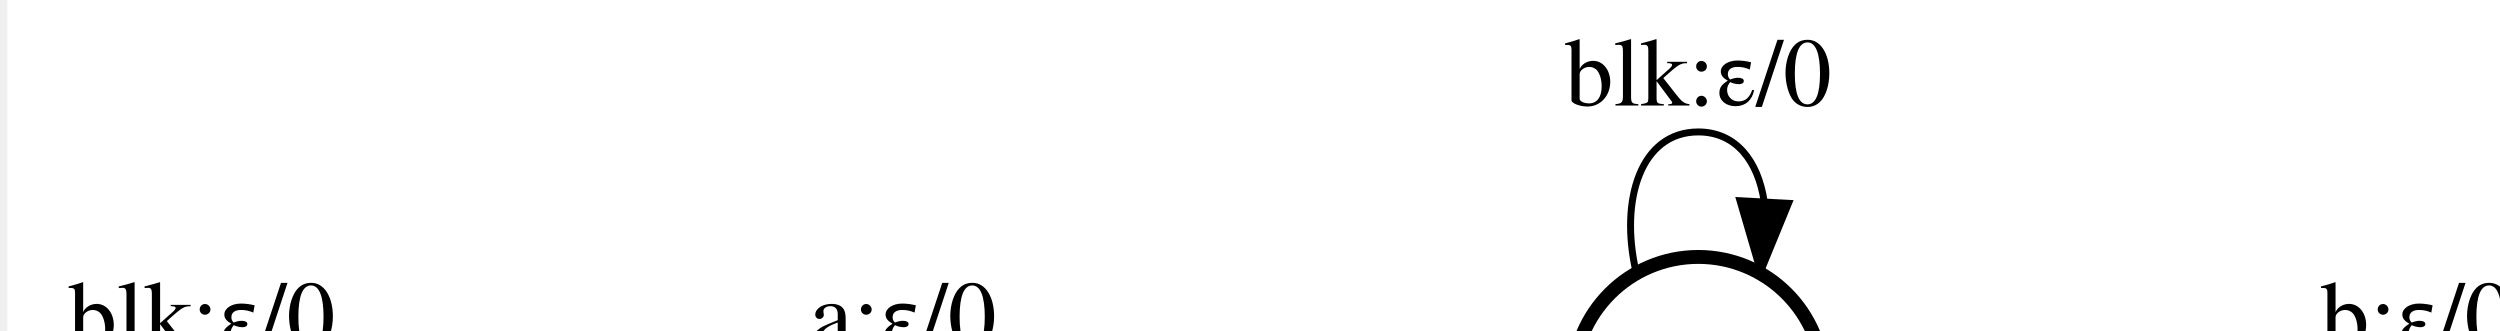
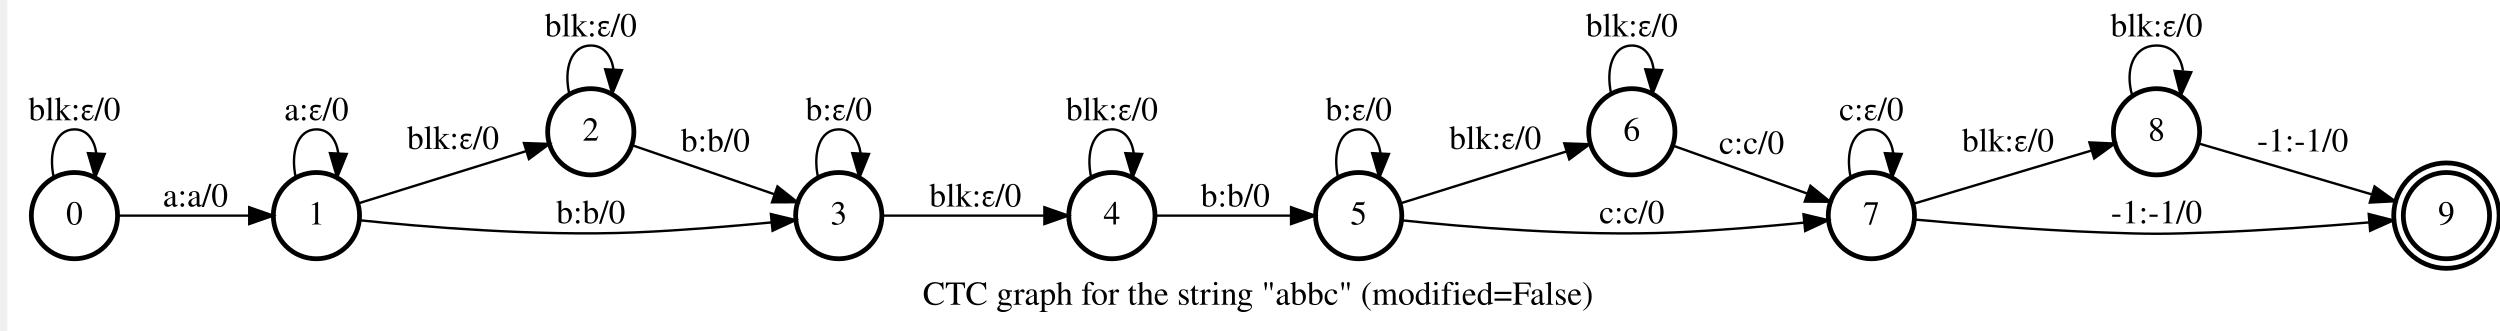
<svg xmlns="http://www.w3.org/2000/svg" width="612pt" height="81pt" viewBox="0.00 0.00 612.00 81.48">
-   <g id="graph0" class="graph" transform="scale(1.71 1.71) rotate(0) translate(4 135)">
+   <g id="graph0" class="graph" transform="scale(0.59 0.59) rotate(0) translate(4 135)">
    <polygon fill="white" stroke="transparent" points="-4,4 -4,-135 1040,-135 1040,4 -4,4" />
    <text text-anchor="middle" x="518" y="-7.8" font-family="Times,serif" font-size="14.00">CTC graph for the string "abbc" (modified=False)</text>
    <g id="node1" class="node">
      <ellipse fill="none" stroke="black" stroke-width="2" cx="24" cy="-45" rx="18" ry="18" />
      <text text-anchor="middle" x="24" y="-41.3" font-family="Times,serif" font-size="14.00">0</text>
    </g>
    <g id="edge1" class="edge">
      <path fill="none" stroke="black" d="M15.37,-60.92C13.11,-71.15 15.99,-81 24,-81 29.26,-81 32.3,-76.76 33.14,-70.95" />
      <polygon fill="black" stroke="black" points="36.63,-70.73 32.63,-60.92 29.64,-71.08 36.63,-70.73" />
      <text text-anchor="middle" x="24" y="-84.8" font-family="Times,serif" font-size="14.00">blk:ε/0</text>
    </g>
    <g id="node2" class="node">
      <ellipse fill="none" stroke="black" stroke-width="2" cx="125" cy="-45" rx="18" ry="18" />
      <text text-anchor="middle" x="125" y="-41.3" font-family="Times,serif" font-size="14.00">1</text>
    </g>
    <g id="edge2" class="edge">
      <path fill="none" stroke="black" d="M42.24,-45C57.29,-45 79.38,-45 96.81,-45" />
      <polygon fill="black" stroke="black" points="96.95,-48.5 106.95,-45 96.95,-41.5 96.95,-48.5" />
      <text text-anchor="middle" x="74.5" y="-48.8" font-family="Times,serif" font-size="14.00">a:a/0</text>
    </g>
    <g id="edge4" class="edge">
      <path fill="none" stroke="black" d="M116.37,-60.92C114.11,-71.15 116.99,-81 125,-81 130.26,-81 133.3,-76.76 134.14,-70.95" />
      <polygon fill="black" stroke="black" points="137.63,-70.73 133.63,-60.92 130.64,-71.08 137.63,-70.73" />
      <text text-anchor="middle" x="125" y="-84.8" font-family="Times,serif" font-size="14.00">a:ε/0</text>
    </g>
    <g id="node3" class="node">
      <ellipse fill="none" stroke="black" stroke-width="2" cx="239.5" cy="-80" rx="18" ry="18" />
      <text text-anchor="middle" x="239.5" y="-76.3" font-family="Times,serif" font-size="14.00">2</text>
    </g>
    <g id="edge3" class="edge">
      <path fill="none" stroke="black" d="M142.6,-50.16C160.98,-55.88 190.86,-65.18 212.39,-71.88" />
      <polygon fill="black" stroke="black" points="211.61,-75.3 222.2,-74.93 213.69,-68.62 211.61,-75.3" />
      <text text-anchor="middle" x="182" y="-72.8" font-family="Times,serif" font-size="14.00">blk:ε/0</text>
    </g>
    <g id="node4" class="node">
      <ellipse fill="none" stroke="black" stroke-width="2" cx="343" cy="-45" rx="18" ry="18" />
      <text text-anchor="middle" x="343" y="-41.3" font-family="Times,serif" font-size="14.00">3</text>
    </g>
    <g id="edge5" class="edge">
      <path fill="none" stroke="black" d="M143.08,-43.06C168.24,-40.44 216.73,-36.28 258,-38 277.07,-38.79 298.51,-40.6 314.96,-42.17" />
      <polygon fill="black" stroke="black" points="314.68,-45.66 324.97,-43.16 315.37,-38.7 314.68,-45.66" />
      <text text-anchor="middle" x="239.5" y="-41.8" font-family="Times,serif" font-size="14.00">b:b/0</text>
    </g>
    <g id="edge6" class="edge">
      <path fill="none" stroke="black" d="M230.52,-95.92C228.18,-106.15 231.17,-116 239.5,-116 244.97,-116 248.13,-111.76 249,-105.95" />
      <polygon fill="black" stroke="black" points="252.5,-105.72 248.48,-95.92 245.51,-106.09 252.5,-105.72" />
      <text text-anchor="middle" x="239.5" y="-119.8" font-family="Times,serif" font-size="14.00">blk:ε/0</text>
    </g>
    <g id="edge7" class="edge">
      <path fill="none" stroke="black" d="M256.81,-74.38C272.79,-68.87 297.4,-60.38 316.07,-53.94" />
      <polygon fill="black" stroke="black" points="317.42,-57.18 325.73,-50.61 315.14,-50.56 317.42,-57.18" />
      <text text-anchor="middle" x="291.5" y="-71.8" font-family="Times,serif" font-size="14.00">b:b/0</text>
    </g>
    <g id="edge9" class="edge">
      <path fill="none" stroke="black" d="M334.37,-60.92C332.11,-71.15 334.99,-81 343,-81 348.26,-81 351.3,-76.76 352.14,-70.95" />
      <polygon fill="black" stroke="black" points="355.63,-70.73 351.63,-60.92 348.64,-71.08 355.63,-70.73" />
      <text text-anchor="middle" x="343" y="-84.8" font-family="Times,serif" font-size="14.00">b:ε/0</text>
    </g>
    <g id="node5" class="node">
      <ellipse fill="none" stroke="black" stroke-width="2" cx="457" cy="-45" rx="18" ry="18" />
      <text text-anchor="middle" x="457" y="-41.3" font-family="Times,serif" font-size="14.00">4</text>
    </g>
    <g id="edge8" class="edge">
      <path fill="none" stroke="black" d="M361.01,-45C378.94,-45 407.44,-45 428.56,-45" />
      <polygon fill="black" stroke="black" points="428.83,-48.5 438.83,-45 428.83,-41.5 428.83,-48.5" />
      <text text-anchor="middle" x="400" y="-48.8" font-family="Times,serif" font-size="14.00">blk:ε/0</text>
    </g>
    <g id="edge10" class="edge">
      <path fill="none" stroke="black" d="M448.37,-60.92C446.11,-71.15 448.99,-81 457,-81 462.26,-81 465.3,-76.76 466.14,-70.95" />
      <polygon fill="black" stroke="black" points="469.63,-70.73 465.63,-60.92 462.64,-71.08 469.63,-70.73" />
      <text text-anchor="middle" x="457" y="-84.8" font-family="Times,serif" font-size="14.00">blk:ε/0</text>
    </g>
    <g id="node6" class="node">
      <ellipse fill="none" stroke="black" stroke-width="2" cx="560" cy="-45" rx="18" ry="18" />
      <text text-anchor="middle" x="560" y="-41.3" font-family="Times,serif" font-size="14.00">5</text>
    </g>
    <g id="edge11" class="edge">
      <path fill="none" stroke="black" d="M475.13,-45C490.59,-45 513.58,-45 531.59,-45" />
      <polygon fill="black" stroke="black" points="531.78,-48.5 541.78,-45 531.78,-41.5 531.78,-48.5" />
      <text text-anchor="middle" x="508.5" y="-48.8" font-family="Times,serif" font-size="14.00">b:b/0</text>
    </g>
    <g id="edge13" class="edge">
      <path fill="none" stroke="black" d="M551.37,-60.92C549.11,-71.15 551.99,-81 560,-81 565.26,-81 568.3,-76.76 569.14,-70.95" />
      <polygon fill="black" stroke="black" points="572.63,-70.73 568.63,-60.92 565.64,-71.08 572.63,-70.73" />
      <text text-anchor="middle" x="560" y="-84.8" font-family="Times,serif" font-size="14.00">b:ε/0</text>
    </g>
    <g id="node7" class="node">
      <ellipse fill="none" stroke="black" stroke-width="2" cx="674" cy="-80" rx="18" ry="18" />
      <text text-anchor="middle" x="674" y="-76.3" font-family="Times,serif" font-size="14.00">6</text>
    </g>
    <g id="edge12" class="edge">
      <path fill="none" stroke="black" d="M577.53,-50.16C595.72,-55.85 625.24,-65.07 646.64,-71.76" />
      <polygon fill="black" stroke="black" points="645.82,-75.17 656.41,-74.81 647.91,-68.49 645.82,-75.17" />
      <text text-anchor="middle" x="617" y="-72.8" font-family="Times,serif" font-size="14.00">blk:ε/0</text>
    </g>
    <g id="node8" class="node">
      <ellipse fill="none" stroke="black" stroke-width="2" cx="774" cy="-45" rx="18" ry="18" />
      <text text-anchor="middle" x="774" y="-41.3" font-family="Times,serif" font-size="14.00">7</text>
    </g>
    <g id="edge14" class="edge">
      <path fill="none" stroke="black" d="M577.95,-43.05C602.92,-40.41 651.04,-36.23 692,-38 709.99,-38.78 730.16,-40.52 745.88,-42.07" />
      <polygon fill="black" stroke="black" points="745.66,-45.56 755.96,-43.1 746.37,-38.6 745.66,-45.56" />
      <text text-anchor="middle" x="674" y="-41.8" font-family="Times,serif" font-size="14.00">c:c/0</text>
    </g>
    <g id="edge15" class="edge">
      <path fill="none" stroke="black" d="M665.37,-95.92C663.11,-106.15 665.99,-116 674,-116 679.26,-116 682.3,-111.76 683.14,-105.95" />
      <polygon fill="black" stroke="black" points="686.63,-105.73 682.63,-95.92 679.64,-106.08 686.63,-105.73" />
      <text text-anchor="middle" x="674" y="-119.8" font-family="Times,serif" font-size="14.00">blk:ε/0</text>
    </g>
    <g id="edge16" class="edge">
      <path fill="none" stroke="black" d="M691.18,-74.22C706.36,-68.8 729.32,-60.6 747.05,-54.27" />
      <polygon fill="black" stroke="black" points="748.55,-57.45 756.79,-50.79 746.2,-50.86 748.55,-57.45" />
      <text text-anchor="middle" x="724" y="-70.8" font-family="Times,serif" font-size="14.00">c:c/0</text>
    </g>
    <g id="edge18" class="edge">
      <path fill="none" stroke="black" d="M765.37,-60.92C763.11,-71.15 765.99,-81 774,-81 779.26,-81 782.3,-76.76 783.14,-70.95" />
      <polygon fill="black" stroke="black" points="786.63,-70.73 782.63,-60.92 779.64,-71.08 786.63,-70.73" />
      <text text-anchor="middle" x="774" y="-84.8" font-family="Times,serif" font-size="14.00">c:ε/0</text>
    </g>
    <g id="node9" class="node">
      <ellipse fill="none" stroke="black" stroke-width="2" cx="893" cy="-80" rx="18" ry="18" />
      <text text-anchor="middle" x="893" y="-76.3" font-family="Times,serif" font-size="14.00">8</text>
    </g>
    <g id="edge17" class="edge">
      <path fill="none" stroke="black" d="M791.52,-49.94C810.85,-55.73 843.12,-65.38 865.87,-72.18" />
      <polygon fill="black" stroke="black" points="864.99,-75.57 875.57,-75.08 866.99,-68.87 864.99,-75.57" />
      <text text-anchor="middle" x="831" y="-71.8" font-family="Times,serif" font-size="14.00">blk:ε/0</text>
    </g>
    <g id="node10" class="node">
      <ellipse fill="none" stroke="black" stroke-width="2" cx="1014" cy="-45" rx="18" ry="18" />
      <ellipse fill="none" stroke="black" stroke-width="2" cx="1014" cy="-45" rx="22" ry="22" />
      <text text-anchor="middle" x="1014" y="-41.3" font-family="Times,serif" font-size="14.00">9</text>
    </g>
    <g id="edge19" class="edge">
      <path fill="none" stroke="black" d="M792.14,-43.36C811.15,-41.62 842.73,-39 870,-38 890.43,-37.25 895.57,-37.26 916,-38 937.96,-38.79 962.67,-40.59 981.65,-42.16" />
      <polygon fill="black" stroke="black" points="981.57,-45.67 991.83,-43.03 982.16,-38.69 981.57,-45.67" />
      <text text-anchor="middle" x="893" y="-41.8" font-family="Times,serif" font-size="14.00">-1:-1/0</text>
    </g>
    <g id="edge20" class="edge">
      <path fill="none" stroke="black" d="M882.85,-95.17C879.77,-105.66 883.16,-116 893,-116 899.46,-116 903.14,-111.55 904.03,-105.52" />
      <polygon fill="black" stroke="black" points="907.49,-104.83 903.15,-95.17 900.51,-105.43 907.49,-104.83" />
      <text text-anchor="middle" x="893" y="-119.8" font-family="Times,serif" font-size="14.00">blk:ε/0</text>
    </g>
    <g id="edge21" class="edge">
      <path fill="none" stroke="black" d="M910.55,-75.13C929.24,-69.64 960.04,-60.58 983,-53.82" />
      <polygon fill="black" stroke="black" points="984,-57.18 992.61,-51 982.03,-50.46 984,-57.18" />
      <text text-anchor="middle" x="954" y="-71.8" font-family="Times,serif" font-size="14.00">-1:-1/0</text>
    </g>
  </g>
</svg>
